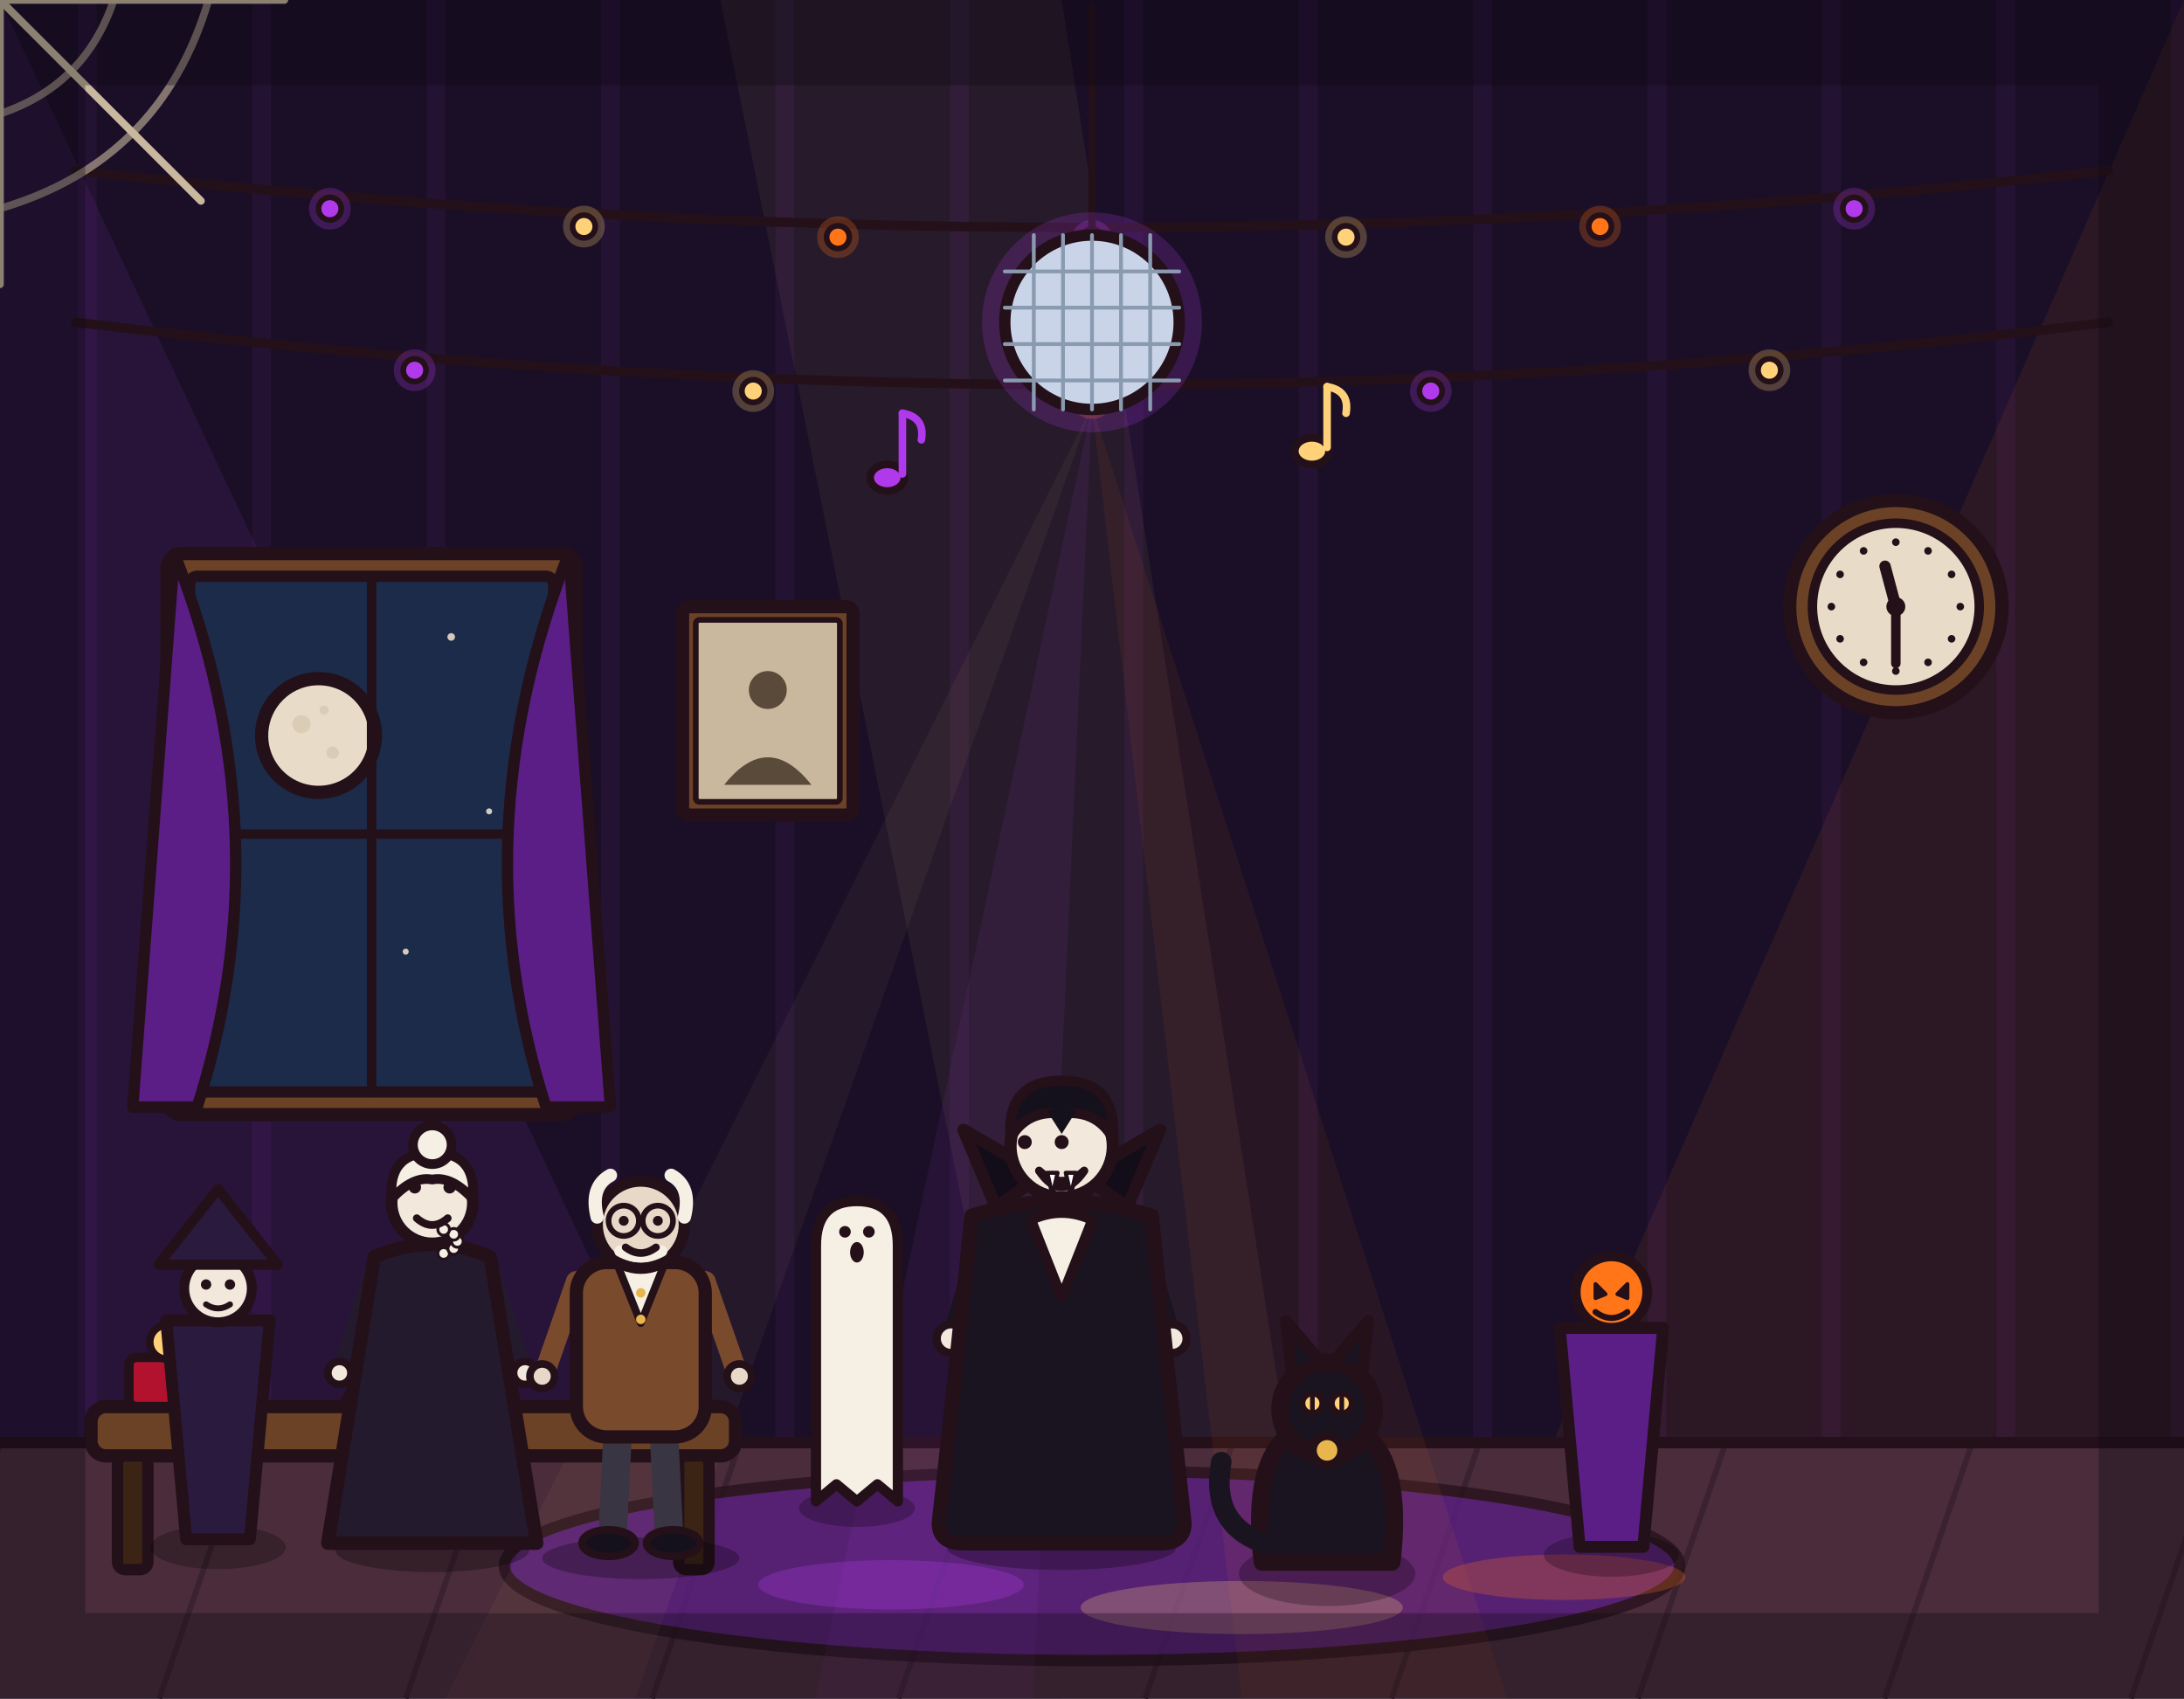
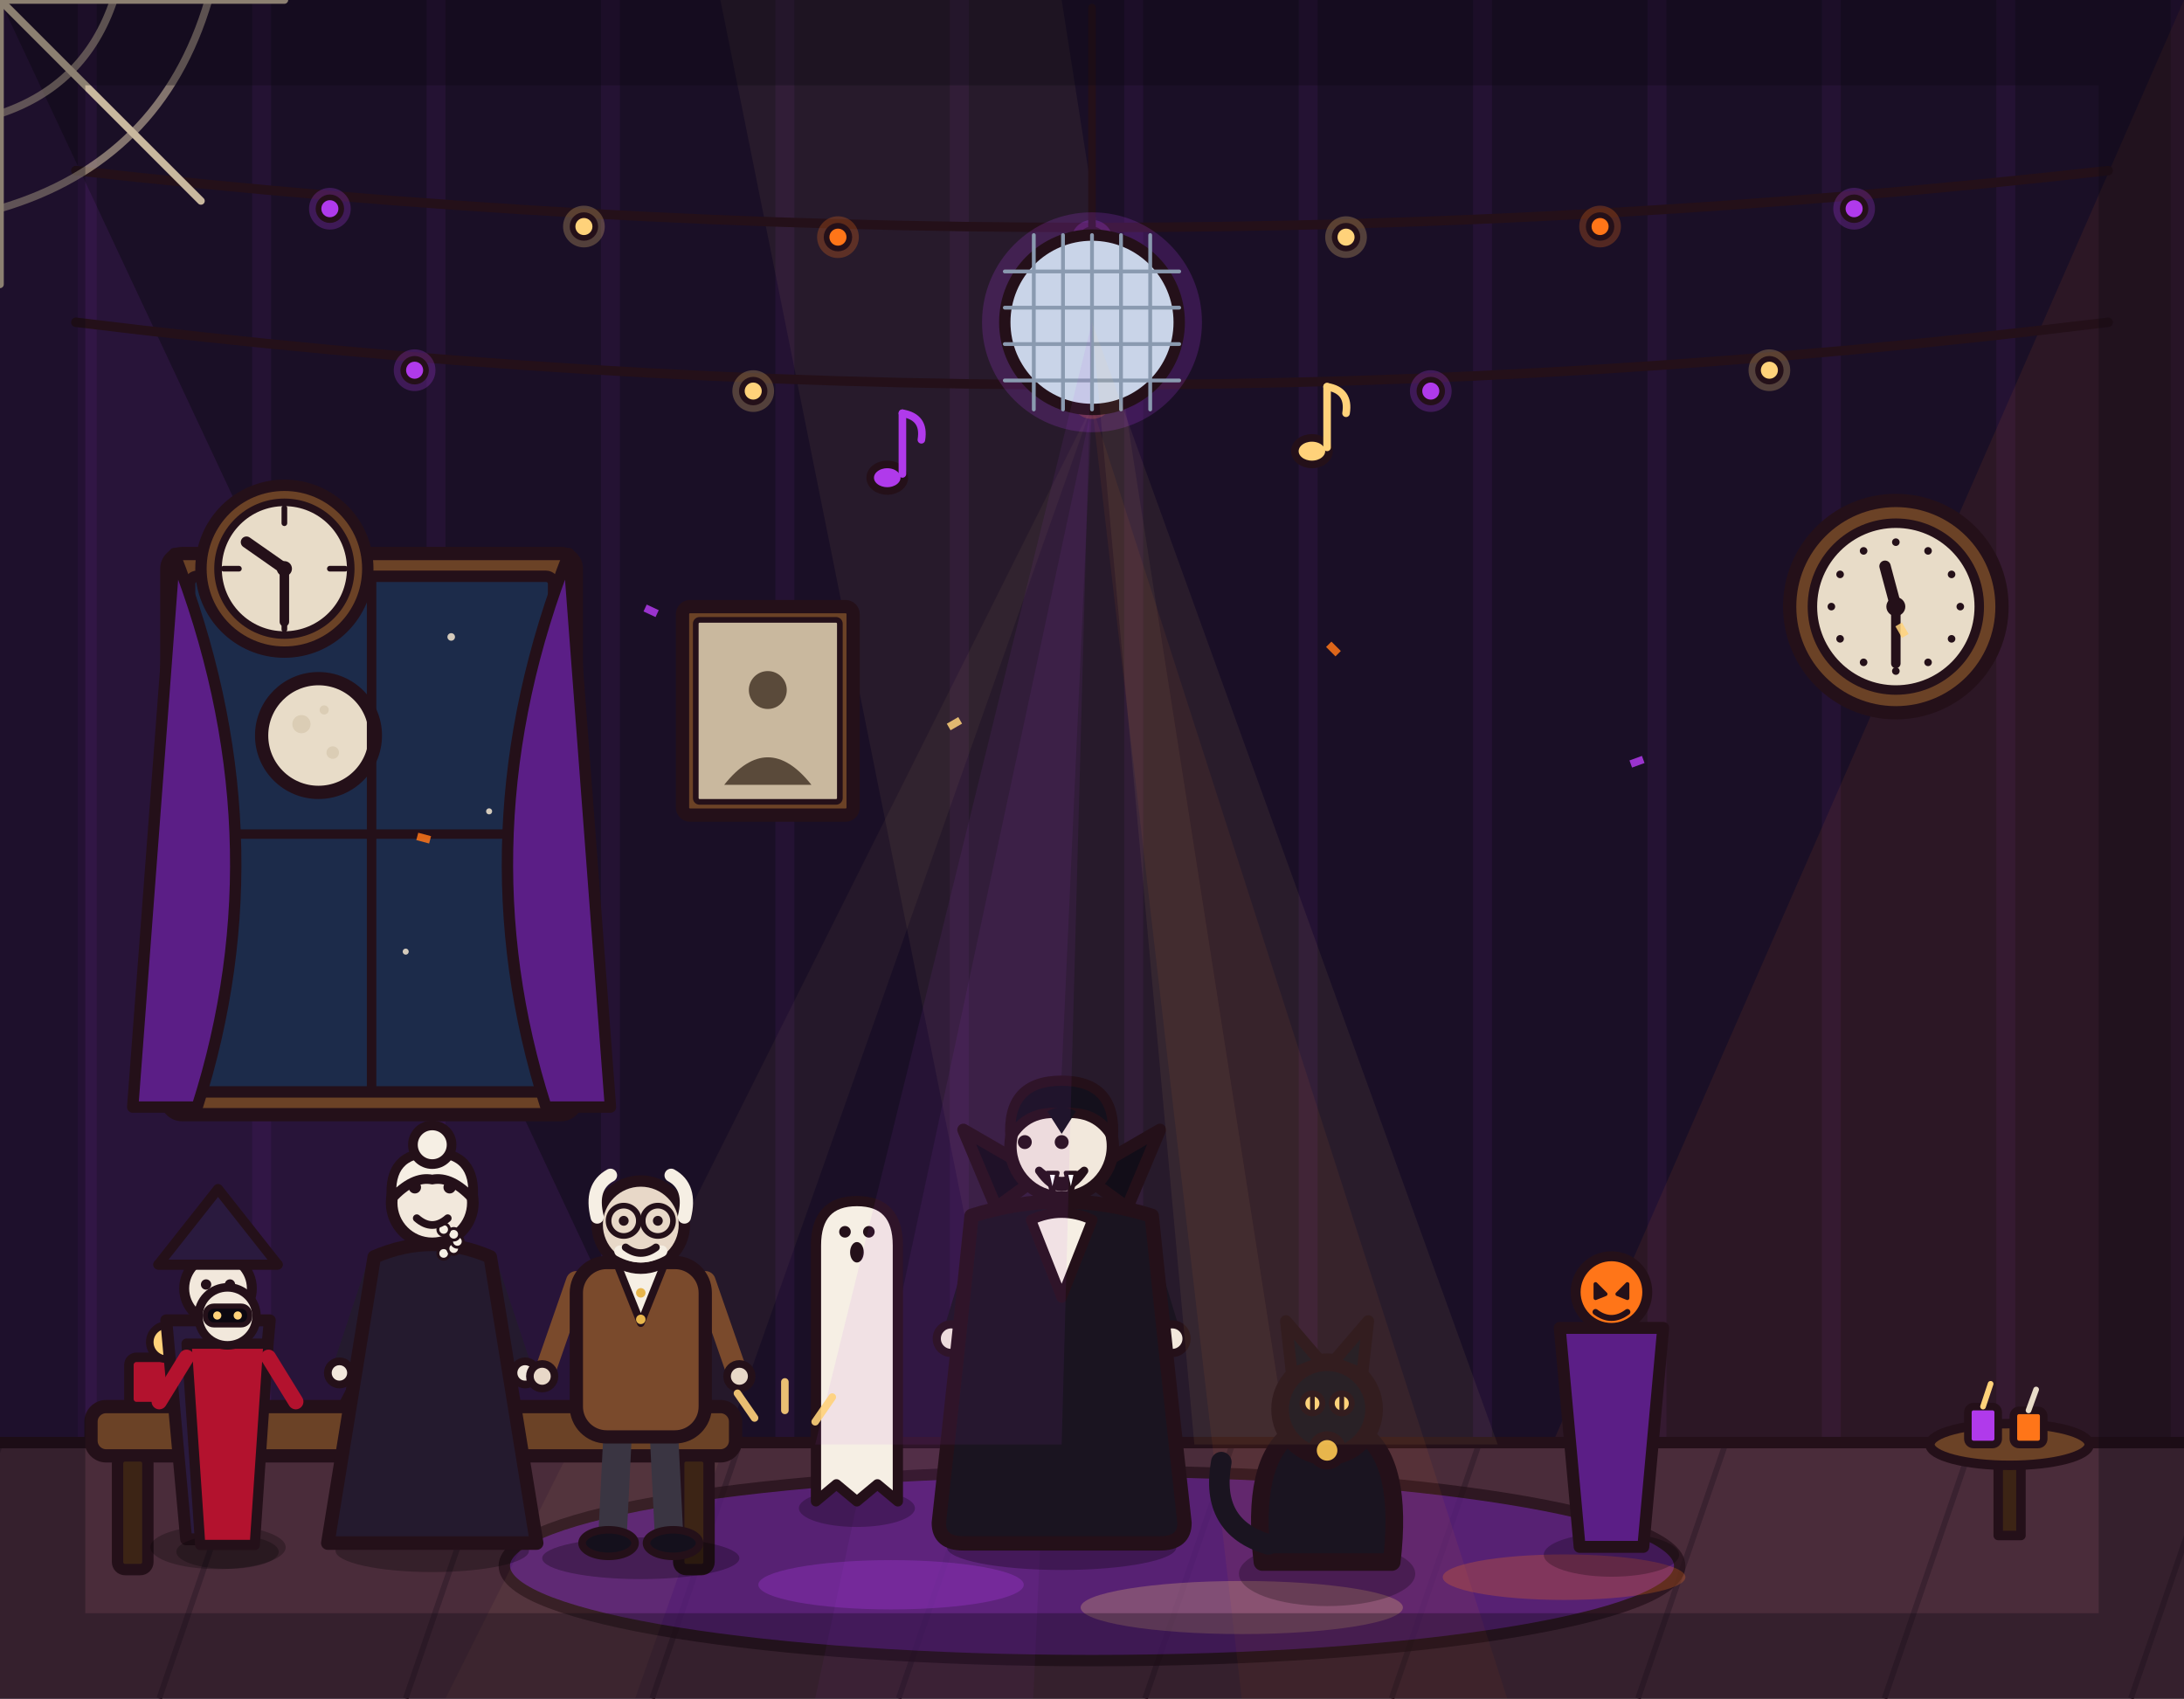
<svg xmlns="http://www.w3.org/2000/svg" viewBox="0 0 1152 896" width="1152" height="896">
  <rect x="0" y="0" width="1152" height="896" fill="#1a0f26" />
  <path d="M46 0V762M138 0V762M230 0V762M322 0V762M414 0V762M506 0V762M598 0V762M690 0V762M782 0V762M874 0V762M966 0V762M1058 0V762M1150 0V762" stroke="#b03aeb" stroke-width="10" opacity=".07" fill="none" />
  <path d="M0 0 L420 896 L0 896 Z" fill="#b03aeb" stroke-width="0" stroke-linejoin="round" stroke-linecap="round" stroke="none" opacity="0.10" />
  <path d="M1152 0 L760 896 L1152 896 Z" fill="#ff7518" stroke-width="0" stroke-linejoin="round" stroke-linecap="round" stroke="none" opacity="0.08" />
  <path d="M380 0 L560 896 L700 896 L560 0 Z" fill="#ffd27a" stroke-width="0" stroke-linejoin="round" stroke-linecap="round" stroke="none" opacity="0.06" />
  <rect x="0" y="760" width="1152" height="136" fill="#4a2c3a" />
  <path d="M0 762 L-46 896M130 762 L84 896M260 762 L214 896M390 762 L344 896M520 762 L474 896M650 762 L604 896M780 762 L734 896M910 762 L864 896M1040 762 L994 896M1170 762 L1124 896" stroke="#3a2230" stroke-width="3" fill="none" />
  <line x1="0" y1="761" x2="1152" y2="761" stroke="#241019" stroke-width="6" stroke-linecap="round" />
  <ellipse cx="576" cy="826" rx="310" ry="50" fill="#5b1e86" stroke="#241019" stroke-width="6" stroke-linejoin="round" stroke-linecap="round" opacity="0.75" />
  <path d="M576 214 L430 896 L545 896 Z" fill="#b03aeb" stroke-width="0" stroke-linejoin="round" stroke-linecap="round" stroke="none" opacity="0.08" />
  <path d="M576 214 L655 896 L795 896 Z" fill="#ff7518" stroke-width="0" stroke-linejoin="round" stroke-linecap="round" stroke="none" opacity="0.07" />
  <path d="M576 214 L235 896 L335 896 Z" fill="#ffd27a" stroke-width="0" stroke-linejoin="round" stroke-linecap="round" stroke="none" opacity="0.05" />
  <ellipse cx="470" cy="836" rx="70" ry="13" fill="#b03aeb" stroke-width="0" stroke-linejoin="round" stroke-linecap="round" stroke="none" opacity="0.28" />
  <ellipse cx="655" cy="848" rx="85" ry="14" fill="#ffd27a" stroke-width="0" stroke-linejoin="round" stroke-linecap="round" stroke="none" opacity="0.25" />
  <ellipse cx="825" cy="832" rx="64" ry="12" fill="#ff7518" stroke-width="0" stroke-linejoin="round" stroke-linecap="round" stroke="none" opacity="0.25" />
  <path d="M40 90 Q576 150 1112 90" fill="none" stroke="#241019" stroke-width="5" stroke-linecap="round" stroke-linejoin="round" />
  <circle cx="174" cy="110.1" r="11" fill="#b03aeb" opacity="0.25" stroke="none" />
  <circle cx="174" cy="110.1" r="6" fill="#b03aeb" stroke="#241019" stroke-width="3" stroke-linejoin="round" stroke-linecap="round" />
  <circle cx="308" cy="119.5" r="11" fill="#ffd27a" opacity="0.25" stroke="none" />
  <circle cx="308" cy="119.5" r="6" fill="#ffd27a" stroke="#241019" stroke-width="3" stroke-linejoin="round" stroke-linecap="round" />
  <circle cx="442" cy="125.1" r="11" fill="#ff7518" opacity="0.25" stroke="none" />
  <circle cx="442" cy="125.1" r="6" fill="#ff7518" stroke="#241019" stroke-width="3" stroke-linejoin="round" stroke-linecap="round" />
  <circle cx="576" cy="127" r="11" fill="#b03aeb" opacity="0.25" stroke="none" />
  <circle cx="576" cy="127" r="6" fill="#b03aeb" stroke="#241019" stroke-width="3" stroke-linejoin="round" stroke-linecap="round" />
  <circle cx="710" cy="125.1" r="11" fill="#ffd27a" opacity="0.25" stroke="none" />
  <circle cx="710" cy="125.1" r="6" fill="#ffd27a" stroke="#241019" stroke-width="3" stroke-linejoin="round" stroke-linecap="round" />
  <circle cx="844" cy="119.5" r="11" fill="#ff7518" opacity="0.25" stroke="none" />
  <circle cx="844" cy="119.5" r="6" fill="#ff7518" stroke="#241019" stroke-width="3" stroke-linejoin="round" stroke-linecap="round" />
  <circle cx="978" cy="110.1" r="11" fill="#b03aeb" opacity="0.25" stroke="none" />
  <circle cx="978" cy="110.1" r="6" fill="#b03aeb" stroke="#241019" stroke-width="3" stroke-linejoin="round" stroke-linecap="round" />
  <path d="M40 170 Q576 236 1112 170" fill="none" stroke="#241019" stroke-width="5" stroke-linecap="round" stroke-linejoin="round" />
  <circle cx="218.7" cy="195.3" r="11" fill="#b03aeb" opacity="0.25" stroke="none" />
  <circle cx="218.7" cy="195.3" r="6" fill="#b03aeb" stroke="#241019" stroke-width="3" stroke-linejoin="round" stroke-linecap="round" />
  <circle cx="397.3" cy="206.3" r="11" fill="#ffd27a" opacity="0.25" stroke="none" />
  <circle cx="397.3" cy="206.3" r="6" fill="#ffd27a" stroke="#241019" stroke-width="3" stroke-linejoin="round" stroke-linecap="round" />
  <circle cx="576" cy="210" r="11" fill="#ff7518" opacity="0.25" stroke="none" />
  <circle cx="576" cy="210" r="6" fill="#ff7518" stroke="#241019" stroke-width="3" stroke-linejoin="round" stroke-linecap="round" />
  <circle cx="754.7" cy="206.3" r="11" fill="#b03aeb" opacity="0.25" stroke="none" />
  <circle cx="754.7" cy="206.3" r="6" fill="#b03aeb" stroke="#241019" stroke-width="3" stroke-linejoin="round" stroke-linecap="round" />
  <circle cx="933.3" cy="195.3" r="11" fill="#ffd27a" opacity="0.25" stroke="none" />
  <circle cx="933.3" cy="195.3" r="6" fill="#ffd27a" stroke="#241019" stroke-width="3" stroke-linejoin="round" stroke-linecap="round" />
  <line x1="576" y1="4" x2="576" y2="124" stroke="#241019" stroke-width="4" stroke-linecap="round" />
  <circle cx="576" cy="170" r="58" fill="#b03aeb" opacity="0.2" stroke="none" />
  <circle cx="576" cy="170" r="46" fill="#c9d4e8" stroke="#241019" stroke-width="6" stroke-linejoin="round" stroke-linecap="round" />
  <line x1="530" y1="143.2" x2="622" y2="143.2" stroke="#8a9ab0" stroke-width="2" stroke-linecap="round" />
  <line x1="530" y1="162.3" x2="622" y2="162.3" stroke="#8a9ab0" stroke-width="2" stroke-linecap="round" />
  <line x1="530" y1="181.5" x2="622" y2="181.5" stroke="#8a9ab0" stroke-width="2" stroke-linecap="round" />
  <line x1="530" y1="200.7" x2="622" y2="200.7" stroke="#8a9ab0" stroke-width="2" stroke-linecap="round" />
  <line x1="545.3" y1="124" x2="545.3" y2="216" stroke="#8a9ab0" stroke-width="2" stroke-linecap="round" />
  <line x1="560.7" y1="124" x2="560.7" y2="216" stroke="#8a9ab0" stroke-width="2" stroke-linecap="round" />
  <line x1="576" y1="124" x2="576" y2="216" stroke="#8a9ab0" stroke-width="2" stroke-linecap="round" />
  <line x1="591.3" y1="124" x2="591.3" y2="216" stroke="#8a9ab0" stroke-width="2" stroke-linecap="round" />
  <line x1="606.7" y1="124" x2="606.7" y2="216" stroke="#8a9ab0" stroke-width="2" stroke-linecap="round" />
  <g transform="translate(468 252)">
    <ellipse cx="0" cy="0" rx="9" ry="7" fill="#b03aeb" stroke="#241019" stroke-width="4" stroke-linejoin="round" stroke-linecap="round" />
    <line x1="8" y1="-2" x2="8" y2="-34" stroke="#b03aeb" stroke-width="4" stroke-linecap="round" />
    <path d="M8 -34 Q20 -32 18 -20" fill="none" stroke="#b03aeb" stroke-width="4" stroke-linecap="round" stroke-linejoin="round" />
  </g>
  <g transform="translate(692 238)">
    <ellipse cx="0" cy="0" rx="9" ry="7" fill="#ffd27a" stroke="#241019" stroke-width="4" stroke-linejoin="round" stroke-linecap="round" />
    <line x1="8" y1="-2" x2="8" y2="-34" stroke="#ffd27a" stroke-width="4" stroke-linecap="round" />
    <path d="M8 -34 Q20 -32 18 -20" fill="none" stroke="#ffd27a" stroke-width="4" stroke-linecap="round" stroke-linejoin="round" />
  </g>
  <rect x="88" y="292" width="216" height="296" rx="8" fill="#6b4226" stroke="#241019" stroke-width="7" stroke-linejoin="round" stroke-linecap="round" />
  <rect x="100" y="304" width="192" height="272" rx="4" fill="#1c2b4a" stroke="#241019" stroke-width="6" stroke-linejoin="round" stroke-linecap="round" />
  <circle cx="168" cy="388" r="30" fill="#e8dcc8" stroke="#241019" stroke-width="7" stroke-linejoin="round" stroke-linecap="round" />
  <circle cx="159" cy="382" r="4.8" fill="#d9cbb2" opacity="0.9" />
  <circle cx="175.5" cy="397" r="3.3" fill="#d9cbb2" opacity="0.9" />
  <circle cx="171" cy="374.5" r="2.4" fill="#d9cbb2" opacity="0.9" />
  <circle cx="238" cy="336" r="2" fill="#e8dcc8" opacity="0.9" />
  <circle cx="258" cy="428" r="1.6" fill="#e8dcc8" opacity="0.9" />
  <circle cx="124" cy="474" r="2" fill="#e8dcc8" opacity="0.9" />
  <circle cx="214" cy="502" r="1.6" fill="#e8dcc8" opacity="0.9" />
  <line x1="196" y1="304" x2="196" y2="576" stroke="#241019" stroke-width="5" stroke-linecap="round" />
  <line x1="100" y1="440" x2="292" y2="440" stroke="#241019" stroke-width="5" stroke-linecap="round" />
  <path d="M92 292 Q150 440 104 584 L70 584 Z" fill="#5b1e86" stroke="#241019" stroke-width="6" stroke-linejoin="round" stroke-linecap="round" />
  <path d="M300 292 Q242 440 288 584 L322 584 Z" fill="#5b1e86" stroke="#241019" stroke-width="6" stroke-linejoin="round" stroke-linecap="round" />
  <g transform="translate(1000 320)">
    <circle cx="0" cy="0" r="56" fill="#6b4226" stroke="#241019" stroke-width="7" stroke-linejoin="round" stroke-linecap="round" />
    <circle cx="0" cy="0" r="44" fill="#e8dcc8" stroke="#241019" stroke-width="5" stroke-linejoin="round" stroke-linecap="round" />
    <circle cx="0" cy="-34" r="2" fill="#241019" opacity="1" />
    <circle cx="17" cy="-29.4" r="2" fill="#241019" opacity="1" />
    <circle cx="29.4" cy="-17" r="2" fill="#241019" opacity="1" />
    <circle cx="34" cy="0" r="2" fill="#241019" opacity="1" />
    <circle cx="29.4" cy="17" r="2" fill="#241019" opacity="1" />
    <circle cx="17" cy="29.4" r="2" fill="#241019" opacity="1" />
    <circle cx="0" cy="34" r="2" fill="#241019" opacity="1" />
    <circle cx="-17" cy="29.4" r="2" fill="#241019" opacity="1" />
    <circle cx="-29.4" cy="17" r="2" fill="#241019" opacity="1" />
    <circle cx="-34" cy="0" r="2" fill="#241019" opacity="1" />
    <circle cx="-29.4" cy="-17" r="2" fill="#241019" opacity="1" />
    <circle cx="-17" cy="-29.4" r="2" fill="#241019" opacity="1" />
    <line x1="0" y1="0" x2="0" y2="30" stroke="#241019" stroke-width="5" stroke-linecap="round" />
    <line x1="0" y1="0" x2="-5.7" y2="-21.3" stroke="#241019" stroke-width="6" stroke-linecap="round" />
    <circle cx="0" cy="0" r="4" fill="#241019" stroke="#241019" stroke-width="2" stroke-linejoin="round" stroke-linecap="round" />
  </g>
  <rect x="360" y="320" width="90" height="110" rx="4" fill="#6b4226" stroke="#241019" stroke-width="7" stroke-linejoin="round" stroke-linecap="round" />
  <rect x="367" y="327" width="76" height="96" rx="2" fill="#c9b89e" stroke="#241019" stroke-width="3" stroke-linejoin="round" stroke-linecap="round" />
  <circle cx="405" cy="364" r="10" fill="#5a4a3a" stroke-width="0" stroke-linejoin="round" stroke-linecap="round" stroke="none" />
  <path d="M382 414 Q405 385 428 414 Z" fill="#5a4a3a" stroke-width="0" stroke-linejoin="round" stroke-linecap="round" stroke="none" />
  <line x1="0" y1="0" x2="150" y2="0" stroke="#c9b89e" stroke-width="4" stroke-linecap="round" />
  <line x1="0" y1="0" x2="0" y2="150" stroke="#c9b89e" stroke-width="4" stroke-linecap="round" />
  <line x1="0" y1="0" x2="106" y2="106" stroke="#c9b89e" stroke-width="4" stroke-linecap="round" />
  <path d="M60 0 Q45 45 0 60" fill="none" stroke="#c9b89e" stroke-width="4" stroke-linecap="round" stroke-linejoin="round" opacity="0.6" />
  <path d="M110 0 Q85 85 0 110" fill="none" stroke="#c9b89e" stroke-width="4" stroke-linecap="round" stroke-linejoin="round" opacity="0.6" />
  <rect x="48" y="742" width="340" height="26" rx="8" fill="#6b4226" stroke="#241019" stroke-width="7" stroke-linejoin="round" stroke-linecap="round" />
  <rect x="62" y="768" width="16" height="60" rx="4" fill="#3c2415" stroke="#241019" stroke-width="6" stroke-linejoin="round" stroke-linecap="round" />
  <rect x="358" y="768" width="16" height="60" rx="4" fill="#3c2415" stroke="#241019" stroke-width="6" stroke-linejoin="round" stroke-linecap="round" />
  <rect x="68" y="716" width="64" height="26" rx="4" fill="#b3122e" stroke="#241019" stroke-width="5" stroke-linejoin="round" stroke-linecap="round" />
  <circle cx="88" cy="708" r="9" fill="#ffd27a" stroke="#241019" stroke-width="4" stroke-linejoin="round" stroke-linecap="round" />
  <circle cx="106" cy="710" r="8" fill="#b03aeb" stroke="#241019" stroke-width="4" stroke-linejoin="round" stroke-linecap="round" />
  <path d="M180 742 L198 708 L216 742 Z" fill="#ffd27a" stroke="#241019" stroke-width="4" stroke-linejoin="round" stroke-linecap="round" />
  <path d="M236 742 L252 714 L268 742 Z" fill="#ff7518" stroke="#241019" stroke-width="4" stroke-linejoin="round" stroke-linecap="round" />
  <ellipse cx="330" cy="726" rx="20" ry="16" fill="#ff7518" stroke="#241019" stroke-width="6" stroke-linejoin="round" stroke-linecap="round" />
  <path d="M330 710 q2 -8 12 -7" fill="none" stroke="#3c5a2a" stroke-width="5" stroke-linecap="round" stroke-linejoin="round" />
  <path d="M320 720 l5 4 l-5 2 Z" fill="#ffd27a" stroke="#241019" stroke-width="3" stroke-linejoin="round" stroke-linecap="round" />
  <path d="M340 720 l-5 4 l5 2 Z" fill="#ffd27a" stroke="#241019" stroke-width="3" stroke-linejoin="round" stroke-linecap="round" />
  <path d="M322 732 l4 3 l3 -2 l4 3 l3 -2 l4 3 l3 -2 Z" fill="#ffd27a" stroke="#241019" stroke-width="3" stroke-linejoin="round" stroke-linecap="round" />
  <g transform="translate(115 812) scale(1.05 1.05)">
    <ellipse cx="0" cy="4" rx="34" ry="11" fill="#000000" stroke-width="0" stroke-linejoin="round" stroke-linecap="round" stroke="none" opacity="0.25" />
    <path d="M-26 -110 L26 -110 L16 0 L-16 0 Z" fill="#2a1a3e" stroke="#241019" stroke-width="6" stroke-linejoin="round" stroke-linecap="round" />
    <circle cx="0" cy="-126" r="17" fill="#f2e8dc" stroke="#241019" stroke-width="5" stroke-linejoin="round" stroke-linecap="round" />
    <path d="M-30 -138 L0 -176 L30 -138 Z" fill="#2a1a3e" stroke="#241019" stroke-width="5" stroke-linejoin="round" stroke-linecap="round" />
    <path d="M-30 -138 L30 -138" fill="none" stroke="#241019" stroke-width="5" stroke-linecap="round" stroke-linejoin="round" />
    <circle cx="-6" cy="-128" r="2.6" fill="#241019" stroke-width="0" stroke-linejoin="round" stroke-linecap="round" stroke="none" />
    <circle cx="6" cy="-128" r="2.6" fill="#241019" stroke-width="0" stroke-linejoin="round" stroke-linecap="round" stroke="none" />
    <path d="M-6 -118 Q0 -114 6 -118" fill="none" stroke="#241019" stroke-width="3" stroke-linecap="round" stroke-linejoin="round" />
  </g>
  <g transform="translate(228 814) scale(1.02 1.02)">
    <ellipse cx="0" cy="4" rx="50" ry="11" fill="#000000" stroke-width="0" stroke-linejoin="round" stroke-linecap="round" stroke="none" opacity="0.28" />
    <path d="M-30 -140 L-46 -92" fill="none" stroke="#241a2e" stroke-width="10" stroke-linecap="round" stroke-linejoin="round" />
    <circle cx="-48" cy="-88" r="6" fill="#f2e8dc" stroke="#241019" stroke-width="4" stroke-linejoin="round" stroke-linecap="round" />
    <path d="M30 -140 L46 -92" fill="none" stroke="#241a2e" stroke-width="10" stroke-linecap="round" stroke-linejoin="round" />
    <circle cx="48" cy="-88" r="6" fill="#f2e8dc" stroke="#241019" stroke-width="4" stroke-linejoin="round" stroke-linecap="round" />
    <path d="M-30 -148 L-54 0 L54 0 L30 -148 Q0 -161 -30 -148 Z" fill="#241a2e" stroke="#241019" stroke-width="7" stroke-linejoin="round" stroke-linecap="round" />
    <circle cx="0" cy="-176" r="21" fill="#f2e8dc" stroke="#241019" stroke-width="6" stroke-linejoin="round" stroke-linecap="round" />
    <path d="M-21 -178 Q-23 -202 0 -202 Q23 -202 21 -178 Q10 -190 0 -188 Q-10 -190 -21 -178 Z" fill="#f6efe4" stroke="#241019" stroke-width="5" stroke-linejoin="round" stroke-linecap="round" />
    <circle cx="0" cy="-206" r="10" fill="#f6efe4" stroke="#241019" stroke-width="5" stroke-linejoin="round" stroke-linecap="round" />
    <circle cx="5.9" cy="-149.8" r="3" fill="#f6efe4" stroke="#241019" stroke-width="1.5" stroke-linejoin="round" stroke-linecap="round" />
    <circle cx="11.1" cy="-152.3" r="3" fill="#f6efe4" stroke="#241019" stroke-width="1.5" stroke-linejoin="round" stroke-linecap="round" />
    <circle cx="13" cy="-156" r="3" fill="#f6efe4" stroke="#241019" stroke-width="1.5" stroke-linejoin="round" stroke-linecap="round" />
    <circle cx="11.1" cy="-159.7" r="3" fill="#f6efe4" stroke="#241019" stroke-width="1.5" stroke-linejoin="round" stroke-linecap="round" />
    <circle cx="5.9" cy="-162.2" r="3" fill="#f6efe4" stroke="#241019" stroke-width="1.5" stroke-linejoin="round" stroke-linecap="round" />
    <circle cx="-9" cy="-184" r="3.2" fill="#241019" stroke-width="0" stroke-linejoin="round" stroke-linecap="round" stroke="none" />
    <circle cx="9" cy="-184" r="3.2" fill="#241019" stroke-width="0" stroke-linejoin="round" stroke-linecap="round" stroke="none" />
    <path d="M-8 -168 Q0 -161 8 -168" fill="none" stroke="#241019" stroke-width="4" stroke-linecap="round" stroke-linejoin="round" />
  </g>
  <g transform="translate(338 818) scale(1 1)">
    <ellipse cx="0" cy="4" rx="52" ry="11" fill="#000000" stroke-width="0" stroke-linejoin="round" stroke-linecap="round" stroke="none" opacity="0.28" />
    <path d="M-12 -66 L-15 -6" fill="none" stroke="#3a3542" stroke-width="15" stroke-linecap="round" stroke-linejoin="round" />
    <path d="M12 -66 L15 -6" fill="none" stroke="#3a3542" stroke-width="15" stroke-linecap="round" stroke-linejoin="round" />
    <ellipse cx="-17" cy="-4" rx="14" ry="7" fill="#14101c" stroke="#241019" stroke-width="4" stroke-linejoin="round" stroke-linecap="round" />
    <ellipse cx="17" cy="-4" rx="14" ry="7" fill="#14101c" stroke="#241019" stroke-width="4" stroke-linejoin="round" stroke-linecap="round" />
    <path d="M-34 -142 L-50 -96" fill="none" stroke="#7a4a2c" stroke-width="11" stroke-linecap="round" stroke-linejoin="round" />
    <circle cx="-52" cy="-92" r="6.5" fill="#e8d8c8" stroke="#241019" stroke-width="4" stroke-linejoin="round" stroke-linecap="round" />
    <path d="M34 -142 L50 -96" fill="none" stroke="#7a4a2c" stroke-width="11" stroke-linecap="round" stroke-linejoin="round" />
    <circle cx="52" cy="-92" r="6.5" fill="#e8d8c8" stroke="#241019" stroke-width="4" stroke-linejoin="round" stroke-linecap="round" />
    <rect x="-34" y="-152" width="68" height="92" rx="16" fill="#7a4a2c" stroke="#241019" stroke-width="7" stroke-linejoin="round" stroke-linecap="round" />
    <path d="M-12 -150 L0 -120 L12 -150 Z" fill="#f6efe4" stroke="#241019" stroke-width="4" stroke-linejoin="round" stroke-linecap="round" />
    <circle cx="0" cy="-136" r="2.5" fill="#e8b64c" stroke-width="0" stroke-linejoin="round" stroke-linecap="round" stroke="none" />
    <circle cx="0" cy="-122" r="2.5" fill="#e8b64c" stroke-width="0" stroke-linejoin="round" stroke-linecap="round" stroke="none" />
    <circle cx="0" cy="-172" r="23" fill="#e8d8c8" stroke="#241019" stroke-width="6" stroke-linejoin="round" stroke-linecap="round" />
    <path d="M-23 -176 Q-27 -192 -16 -198" fill="none" stroke="#f6efe4" stroke-width="7" stroke-linecap="round" stroke-linejoin="round" />
    <path d="M23 -176 Q27 -192 16 -198" fill="none" stroke="#f6efe4" stroke-width="7" stroke-linecap="round" stroke-linejoin="round" />
    <circle cx="-9" cy="-174" r="2.6" fill="#241019" stroke-width="0" stroke-linejoin="round" stroke-linecap="round" stroke="none" />
    <circle cx="9" cy="-174" r="2.6" fill="#241019" stroke-width="0" stroke-linejoin="round" stroke-linecap="round" stroke="none" />
    <circle cx="-9" cy="-174" r="8" fill="none" stroke="#241019" stroke-width="3" stroke-linejoin="round" stroke-linecap="round" />
    <circle cx="9" cy="-174" r="8" fill="none" stroke="#241019" stroke-width="3" stroke-linejoin="round" stroke-linecap="round" />
    <line x1="-1" y1="-174" x2="1" y2="-174" stroke="#241019" stroke-width="3" stroke-linecap="round" />
    <path d="M-11 -158 Q0 -152 11 -158" fill="none" stroke="#f6efe4" stroke-width="6" stroke-linecap="round" stroke-linejoin="round" />
    <path d="M-8 -160 Q0 -154 8 -160" fill="none" stroke="#241019" stroke-width="4" stroke-linecap="round" stroke-linejoin="round" />
  </g>
  <g transform="translate(452 792) scale(0.9 0.9)">
    <ellipse cx="0" cy="4" rx="34" ry="11" fill="#000000" stroke-width="0" stroke-linejoin="round" stroke-linecap="round" stroke="none" opacity="0.25" />
    <path d="M-24 -150 Q-24 -176 0 -176 Q24 -176 24 -150 L24 0 L12 -10 L0 0 L-12 -10 L-24 0 Z" fill="#f6efe4" stroke="#241019" stroke-width="6" stroke-linejoin="round" stroke-linecap="round" />
    <circle cx="-7" cy="-158" r="3.4" fill="#241019" stroke-width="0" stroke-linejoin="round" stroke-linecap="round" stroke="none" />
    <circle cx="7" cy="-158" r="3.4" fill="#241019" stroke-width="0" stroke-linejoin="round" stroke-linecap="round" stroke="none" />
    <ellipse cx="0" cy="-146" rx="4" ry="6" fill="#241019" stroke-width="0" stroke-linejoin="round" stroke-linecap="round" stroke="none" />
  </g>
  <g transform="translate(560 812) scale(1.08 1.08)">
    <ellipse cx="0" cy="4" rx="56" ry="11" fill="#000000" stroke-width="0" stroke-linejoin="round" stroke-linecap="round" stroke="none" opacity="0.28" />
    <path d="M-12 -62 L-16 -6" fill="none" stroke="#241a2e" stroke-width="15" stroke-linecap="round" stroke-linejoin="round" />
    <path d="M12 -62 L16 -6" fill="none" stroke="#241a2e" stroke-width="15" stroke-linecap="round" stroke-linejoin="round" />
    <ellipse cx="-18" cy="-4" rx="15" ry="7" fill="#14101c" stroke="#241019" stroke-width="4" stroke-linejoin="round" stroke-linecap="round" />
    <ellipse cx="18" cy="-4" rx="15" ry="7" fill="#14101c" stroke="#241019" stroke-width="4" stroke-linejoin="round" stroke-linecap="round" />
    <path d="M-38 -148 L-52 -102" fill="none" stroke="#1a1420" stroke-width="11" stroke-linecap="round" stroke-linejoin="round" />
    <circle cx="-54" cy="-98" r="7" fill="#f2e8dc" stroke="#241019" stroke-width="4" stroke-linejoin="round" stroke-linecap="round" />
    <path d="M38 -148 L52 -102" fill="none" stroke="#1a1420" stroke-width="11" stroke-linecap="round" stroke-linejoin="round" />
    <circle cx="54" cy="-98" r="7" fill="#f2e8dc" stroke="#241019" stroke-width="4" stroke-linejoin="round" stroke-linecap="round" />
    <path d="M-44 -158 Q-52 -80 -60 -8 Q-60 2 -48 2 L48 2 Q60 2 60 -8 Q52 -80 44 -158 Q0 -172 -44 -158 Z" fill="#1a1420" stroke="#241019" stroke-width="7" stroke-linejoin="round" stroke-linecap="round" />
    <path d="M-32 -162 L-48 -200 L-10 -178 Z" fill="#120d18" stroke="#241019" stroke-width="6" stroke-linejoin="round" stroke-linecap="round" />
    <path d="M32 -162 L48 -200 L10 -178 Z" fill="#120d18" stroke="#241019" stroke-width="6" stroke-linejoin="round" stroke-linecap="round" />
    <path d="M-15 -156 L0 -118 L15 -156 Q0 -163 -15 -156 Z" fill="#f6efe4" stroke="#241019" stroke-width="5" stroke-linejoin="round" stroke-linecap="round" />
    <circle cx="0" cy="-192" r="25" fill="#f2e8dc" stroke="#241019" stroke-width="6" stroke-linejoin="round" stroke-linecap="round" />
    <path d="M-25 -196 Q-27 -224 0 -224 Q27 -224 25 -196 Q17 -210 0 -208 Q-17 -210 -25 -196 Z" fill="#14101c" stroke="#241019" stroke-width="5" stroke-linejoin="round" stroke-linecap="round" />
    <path d="M-7 -209 L0 -198 L7 -209 Q0 -213 -7 -209 Z" fill="#14101c" stroke-width="0" stroke-linejoin="round" stroke-linecap="round" stroke="none" />
    <circle cx="-18" cy="-194" r="3.4" fill="#241019" stroke-width="0" stroke-linejoin="round" stroke-linecap="round" stroke="none" />
    <circle cx="0" cy="-194" r="3.4" fill="#241019" stroke-width="0" stroke-linejoin="round" stroke-linecap="round" stroke="none" />
    <path d="M-11 -180 Q0 -170 11 -180 Q0 -164 -11 -180 Z" fill="#5b1220" stroke="#241019" stroke-width="4" stroke-linejoin="round" stroke-linecap="round" />
    <path d="M-7 -179 L-2 -179 L-4.5 -168 Z" fill="#ffffff" stroke="#241019" stroke-width="2" stroke-linejoin="round" stroke-linecap="round" />
    <path d="M2 -179 L7 -179 L4.5 -168 Z" fill="#ffffff" stroke="#241019" stroke-width="2" stroke-linejoin="round" stroke-linecap="round" />
  </g>
  <g transform="translate(700 824) scale(1.55 1.55)">
    <ellipse cx="0" cy="4" rx="30" ry="11" fill="#000000" stroke-width="0" stroke-linejoin="round" stroke-linecap="round" stroke="none" opacity="0.25" />
    <path d="M-22 0 Q-26 -34 -12 -44 Q0 -50 12 -44 Q26 -34 22 0 Z" fill="#1a1420" stroke="#241019" stroke-width="6" stroke-linejoin="round" stroke-linecap="round" />
    <circle cx="0" cy="-52" r="16" fill="#1a1420" stroke="#241019" stroke-width="6" stroke-linejoin="round" stroke-linecap="round" />
    <path d="M-12 -64 L-14 -82 L-2 -68 Z" fill="#1a1420" stroke="#241019" stroke-width="4" stroke-linejoin="round" stroke-linecap="round" />
    <path d="M12 -64 L14 -82 L2 -68 Z" fill="#1a1420" stroke="#241019" stroke-width="4" stroke-linejoin="round" stroke-linecap="round" />
    <path d="M-20 -6 Q-40 -12 -36 -34" fill="none" stroke="#1a1420" stroke-width="7" stroke-linecap="round" stroke-linejoin="round" />
    <circle cx="-5" cy="-54" r="3.4" fill="#ffd27a" stroke="#241019" stroke-width="2" stroke-linejoin="round" stroke-linecap="round" />
    <circle cx="5" cy="-54" r="3.4" fill="#ffd27a" stroke="#241019" stroke-width="2" stroke-linejoin="round" stroke-linecap="round" />
    <line x1="-5" y1="-57" x2="-5" y2="-51" stroke="#241019" stroke-width="1.6" stroke-linecap="round" />
    <line x1="5" y1="-57" x2="5" y2="-51" stroke="#241019" stroke-width="1.6" stroke-linecap="round" />
    <circle cx="0" cy="-38" r="5" fill="#e8b64c" stroke="#241019" stroke-width="3" stroke-linejoin="round" stroke-linecap="round" />
  </g>
  <g transform="translate(850 816) scale(1.05 1.05)">
    <ellipse cx="0" cy="4" rx="34" ry="11" fill="#000000" stroke-width="0" stroke-linejoin="round" stroke-linecap="round" stroke="none" opacity="0.25" />
    <path d="M-26 -110 L26 -110 L16 0 L-16 0 Z" fill="#5b1e86" stroke="#241019" stroke-width="6" stroke-linejoin="round" stroke-linecap="round" />
    <circle cx="0" cy="-128" r="18" fill="#ff7518" stroke="#241019" stroke-width="5" stroke-linejoin="round" stroke-linecap="round" />
    <path d="M-8 -132 l5 5 l-5 2 Z" fill="#241019" stroke="#241019" stroke-width="2" stroke-linejoin="round" stroke-linecap="round" />
    <path d="M8 -132 l-5 5 l5 2 Z" fill="#241019" stroke="#241019" stroke-width="2" stroke-linejoin="round" stroke-linecap="round" />
    <path d="M-8 -118 Q0 -112 8 -118" fill="none" stroke="#241019" stroke-width="3" stroke-linecap="round" stroke-linejoin="round" />
  </g>
+   <g>
+     <circle cx="150" cy="300" r="44" fill="#6b4226" stroke="#241019" stroke-width="6" stroke-linejoin="round" stroke-linecap="round" />
+     <circle cx="150" cy="300" r="35" fill="#e8dcc8" stroke="#241019" stroke-width="4" stroke-linejoin="round" />
+     <line x1="150" y1="268" x2="150" y2="276" stroke="#241019" stroke-width="3" stroke-linecap="round" />
+     <line x1="150" y1="332" x2="150" y2="324" stroke="#241019" stroke-width="3" stroke-linecap="round" />
+     <line x1="118" y1="300" x2="126" y2="300" stroke="#241019" stroke-width="3" stroke-linecap="round" />
+     <line x1="182" y1="300" x2="174" y2="300" stroke="#241019" stroke-width="3" stroke-linecap="round" />
+     <line x1="150" y1="300" x2="150" y2="328" stroke="#241019" stroke-width="5" stroke-linecap="round" />
+     <line x1="150" y1="300" x2="130" y2="286" stroke="#241019" stroke-width="6" stroke-linecap="round" />
+     <circle cx="150" cy="300" r="4" fill="#241019" />
+   </g>
+   <polygon points="576,170 430,762 560,762" fill="#b03aeb" opacity=".08" />
+   <polygon points="576,170 630,762 790,762" fill="#ffd27a" opacity=".07" />
+   <g transform="translate(120 815) scale(.9)">
+     <ellipse cx="0" cy="4" rx="30" ry="10" fill="#000000" stroke="none" opacity=".25" />
+     <path d="M-24 -118 L24 -118 L16 0 L-16 0 Z" fill="#b3122e" stroke="#241019" stroke-width="6" stroke-linejoin="round" stroke-linecap="round" />
+     <path d="M-24 -110 L-40 -84" fill="none" stroke="#b3122e" stroke-width="9" stroke-linecap="round" />
+     <path d="M24 -110 L40 -84" fill="none" stroke="#b3122e" stroke-width="9" stroke-linecap="round" />
+     <circle cx="0" cy="-134" r="17" fill="#f2e8dc" stroke="#241019" stroke-width="5" stroke-linejoin="round" stroke-linecap="round" />
+     <rect x="-13" y="-140" width="26" height="11" rx="5" fill="#0b0710" stroke="#241019" stroke-width="3" />
+     <circle cx="-6" cy="-134.5" r="2.4" fill="#ffd27a" />
+     <circle cx="6" cy="-134.5" r="2.4" fill="#ffd27a" />
+   </g>
+   <g stroke="#ffd27a" stroke-width="4" stroke-linecap="round" opacity=".9" fill="none">
+     <path d="M398 748 l-9 -13" />
+     <path d="M414 744 l0 -15" />
+     <path d="M430 750 l9 -13" />
+   </g>
+   <g>
+     <rect x="1054" y="762" width="12" height="48" fill="#3c2415" stroke="#241019" stroke-width="5" stroke-linejoin="round" />
+     <ellipse cx="1060" cy="762" rx="42" ry="11" fill="#6b4226" stroke="#241019" stroke-width="5" stroke-linejoin="round" />
+     <rect x="1038" y="742" width="16" height="20" rx="3" fill="#b03aeb" stroke="#241019" stroke-width="4" stroke-linejoin="round" />
+     <line x1="1046" y1="742" x2="1050" y2="730" stroke="#ffd27a" stroke-width="3" stroke-linecap="round" />
+     <rect x="1062" y="744" width="16" height="18" rx="3" fill="#ff7518" stroke="#241019" stroke-width="4" stroke-linejoin="round" />
+     <line x1="1070" y1="744" x2="1074" y2="733" stroke="#e8dcc8" stroke-width="3" stroke-linecap="round" />
+   </g>
+   <g opacity=".85">
+     <rect x="340" y="320" width="7" height="4" fill="#b03aeb" transform="rotate(25 343 322)" />
+     <rect x="500" y="380" width="7" height="4" fill="#ffd27a" transform="rotate(-30 503 382)" />
+     <rect x="700" y="340" width="7" height="4" fill="#ff7518" transform="rotate(45 703 342)" />
+     <rect x="860" y="400" width="7" height="4" fill="#b03aeb" transform="rotate(-20 863 402)" />
+     <rect x="1000" y="330" width="7" height="4" fill="#ffd27a" transform="rotate(60 1003 332)" />
+     <rect x="220" y="440" width="7" height="4" fill="#ff7518" transform="rotate(15 223 442)" />
+   </g>
  <rect x="0" y="0" width="1152" height="896" fill="none" stroke="#0b0710" stroke-width="90" opacity="0.32" />
</svg>
